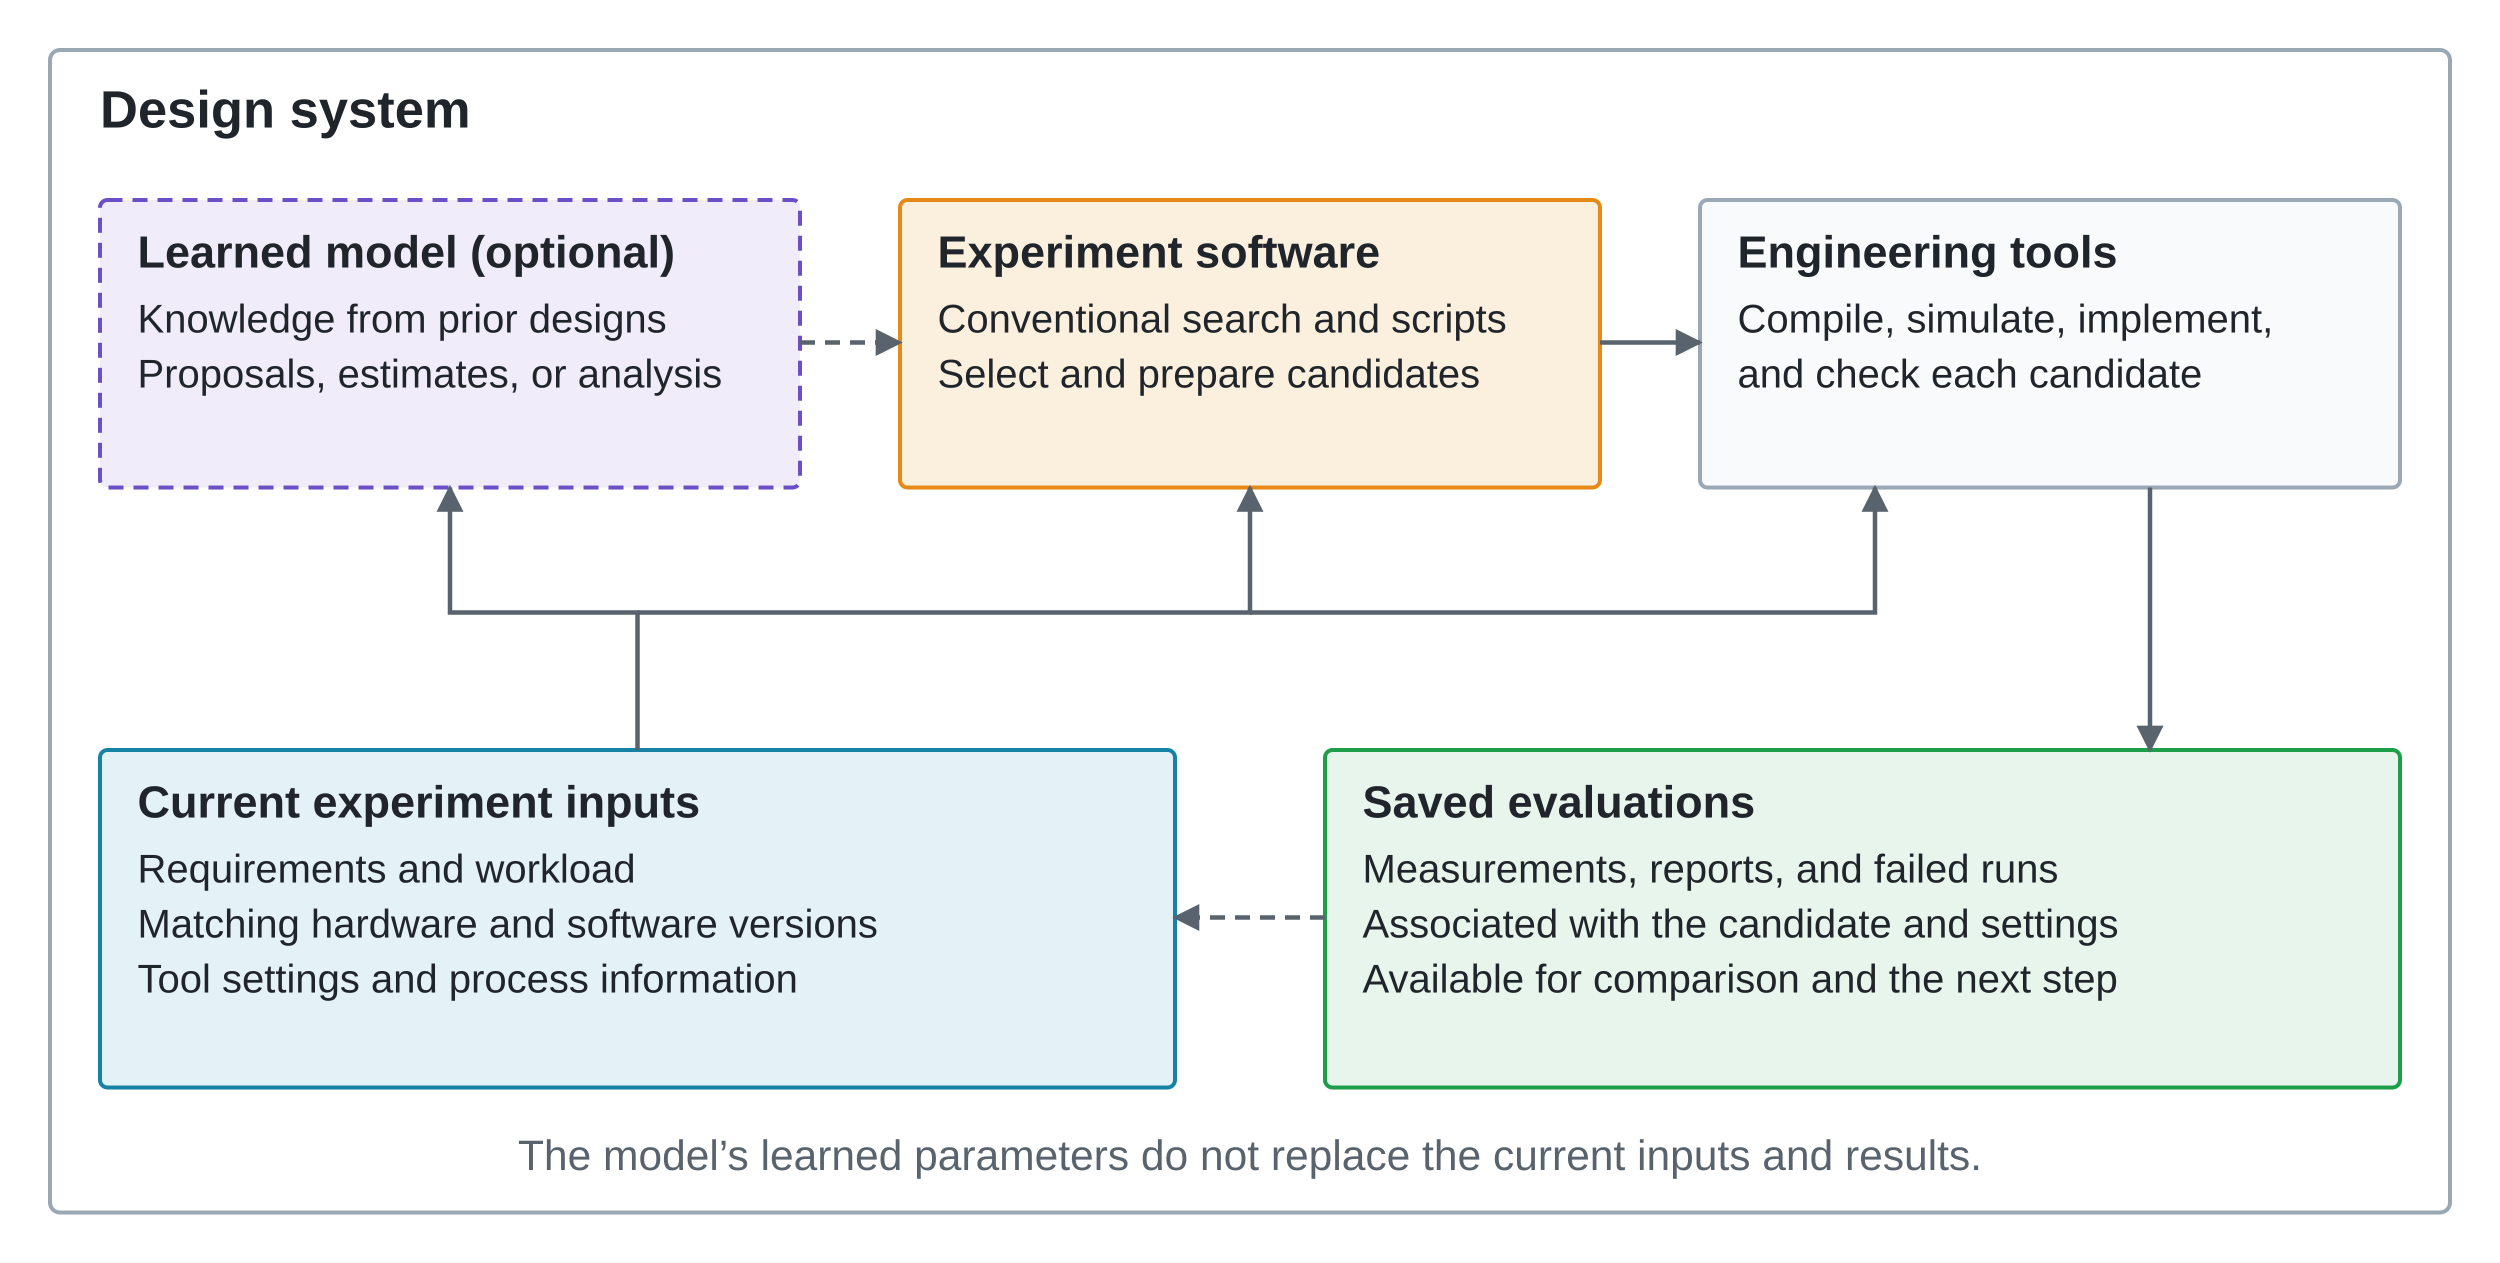
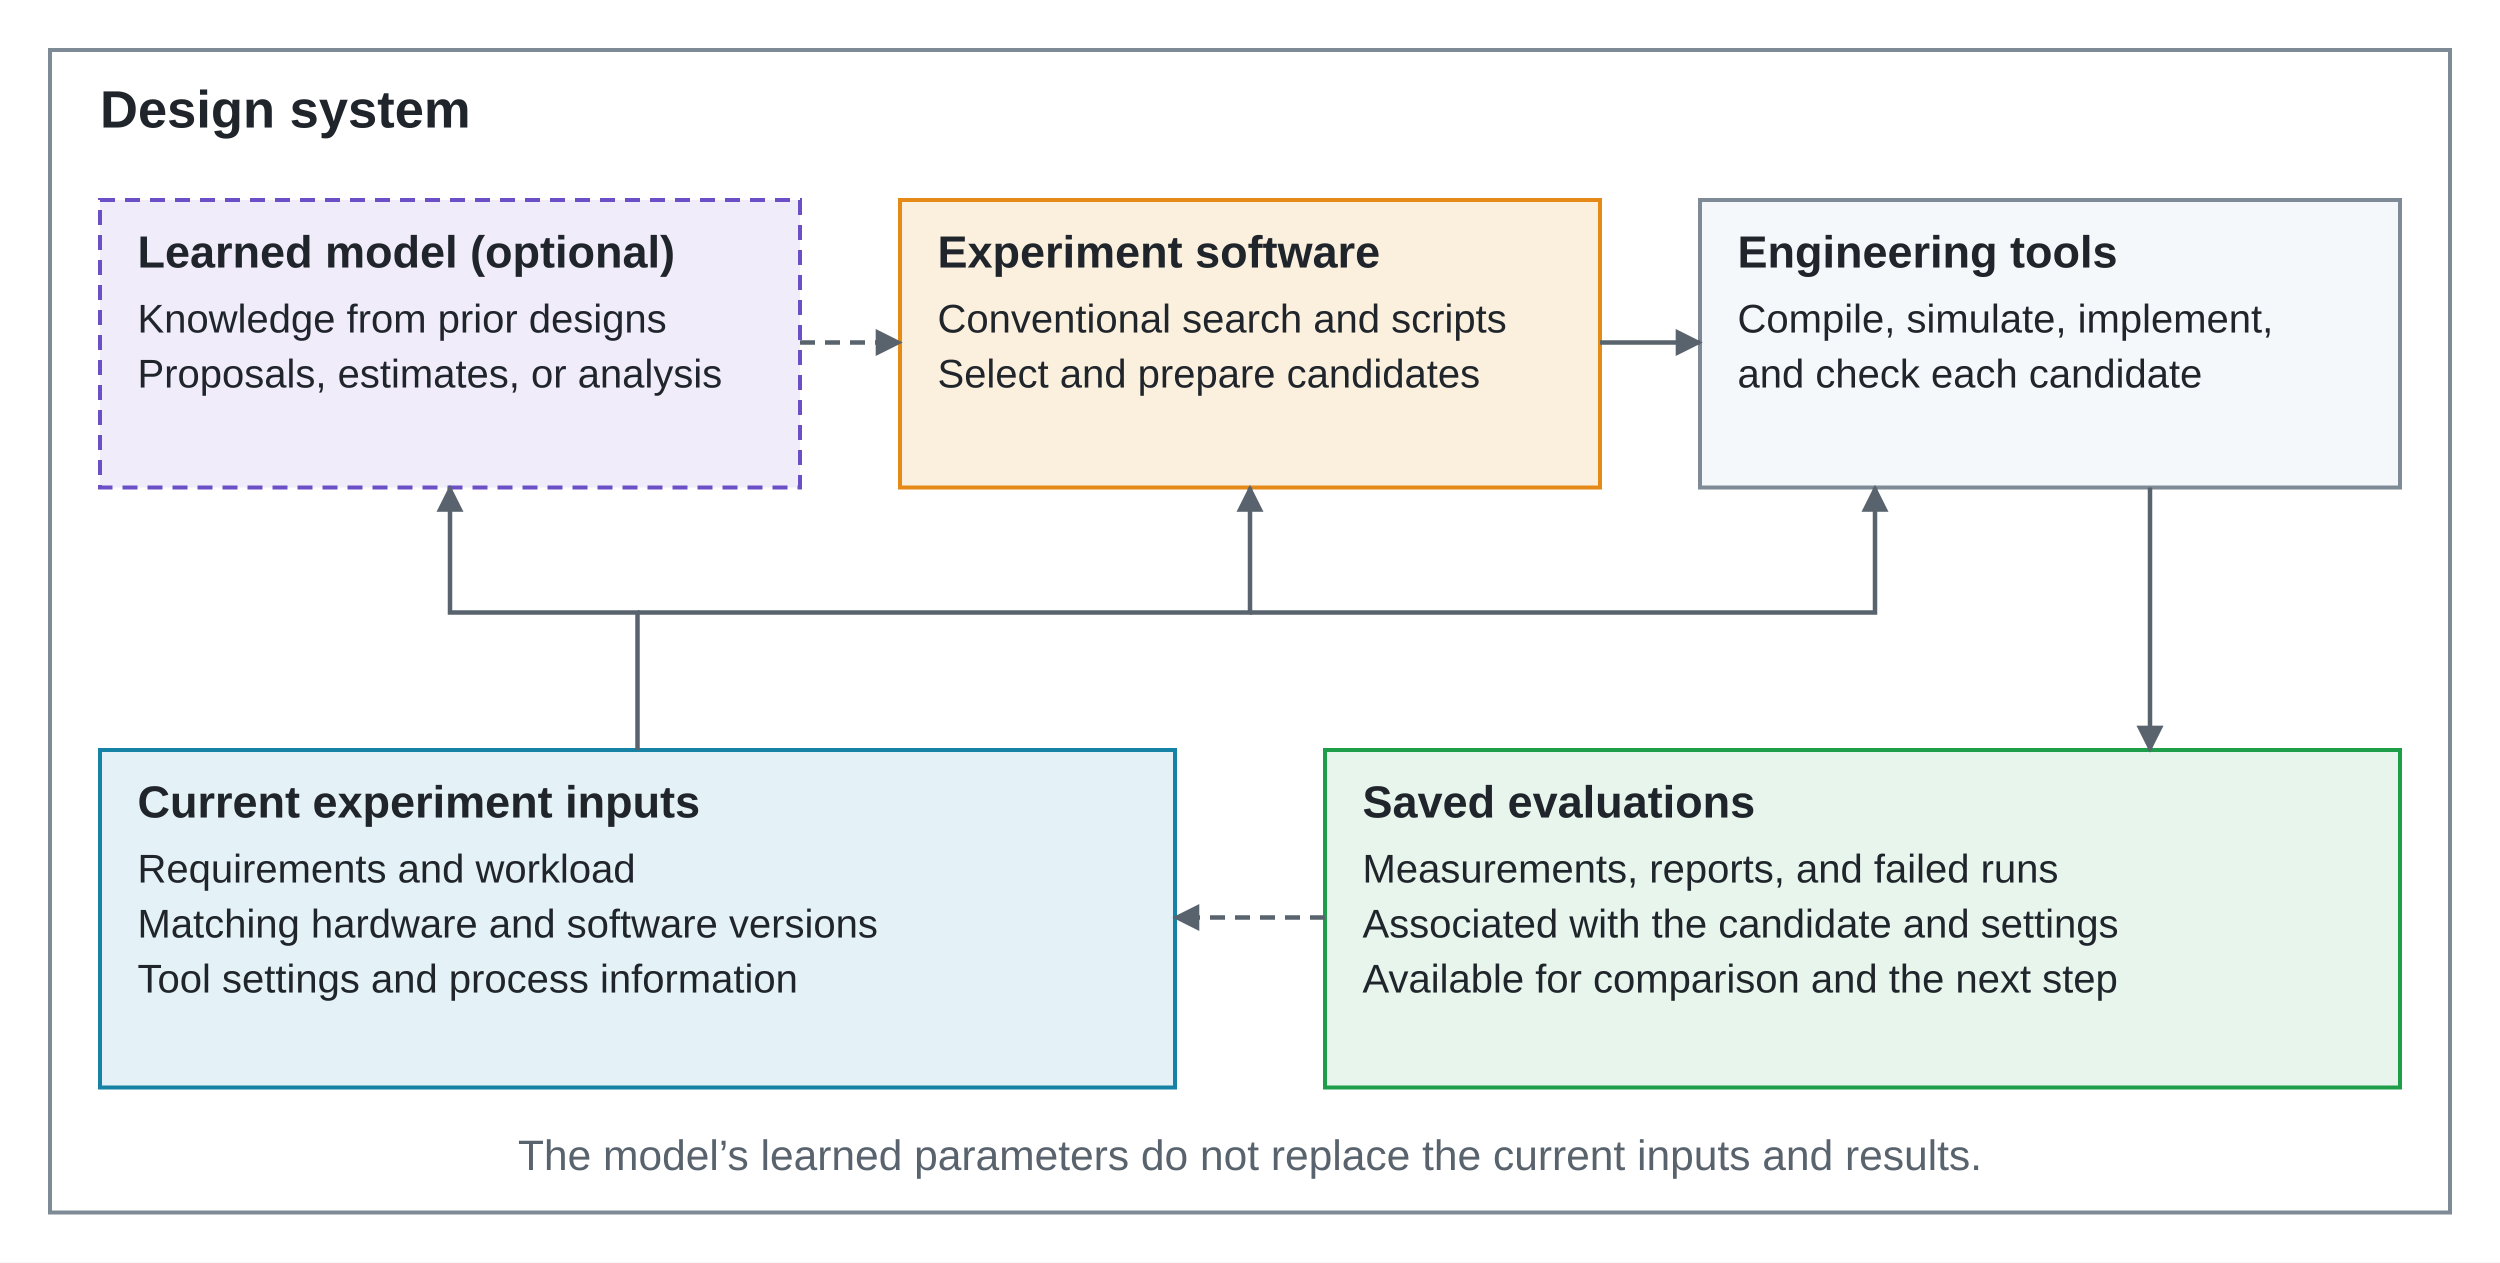
<svg xmlns="http://www.w3.org/2000/svg" viewBox="0 0 1000 505" role="img">
  <defs>
    <marker id="arrow" viewBox="0 0 10 10" refX="9" refY="5" markerWidth="6" markerHeight="6" orient="auto">
      <path d="M0 0 L10 5 L0 10Z" fill="#59636D" />
    </marker>
  </defs>
  <rect width="1000" height="505" fill="white" />
-   <rect x="20" y="20" width="960" height="465" rx="4" fill="#FFFFFF" stroke="#9AA8B5" stroke-width="1.6" />
+   <rect x="20" y="20" width="960" height="465" rx="0" fill="#FFFFFF" stroke="#7E8B96" stroke-width="1.6" />
  <text x="40" y="51" font-family="Arial, Helvetica, sans-serif" font-size="21" font-weight="700" text-anchor="start" fill="#20252B">Design system</text>
-   <rect x="40" y="80" width="280" height="115" rx="3" fill="#F0ECFA" stroke="#6A4FC7" stroke-width="1.6" stroke-dasharray="6 4" />
+   <rect x="40" y="80" width="280" height="115" rx="0" fill="#F0ECFA" stroke="#6A4FC7" stroke-width="1.6" stroke-dasharray="6 4" />
  <text x="55" y="107" font-family="Arial, Helvetica, sans-serif" font-size="18" font-weight="700" text-anchor="start" fill="#20252B">Learned model (optional)</text>
  <text x="55" y="133" font-family="Arial, Helvetica, sans-serif" font-size="16" font-weight="400" text-anchor="start" fill="#20252B">Knowledge from prior designs</text>
  <text x="55" y="155" font-family="Arial, Helvetica, sans-serif" font-size="16" font-weight="400" text-anchor="start" fill="#20252B">Proposals, estimates, or analysis</text>
-   <rect x="360" y="80" width="280" height="115" rx="3" fill="#FBF0DE" stroke="#E68A17" stroke-width="1.6" />
+   <rect x="360" y="80" width="280" height="115" rx="0" fill="#FBF0DE" stroke="#E68A17" stroke-width="1.6" />
  <text x="375" y="107" font-family="Arial, Helvetica, sans-serif" font-size="18" font-weight="700" text-anchor="start" fill="#20252B">Experiment software</text>
  <text x="375" y="133" font-family="Arial, Helvetica, sans-serif" font-size="16" font-weight="400" text-anchor="start" fill="#20252B">Conventional search and scripts</text>
  <text x="375" y="155" font-family="Arial, Helvetica, sans-serif" font-size="16" font-weight="400" text-anchor="start" fill="#20252B">Select and prepare candidates</text>
-   <rect x="680" y="80" width="280" height="115" rx="3" fill="#F8FAFC" stroke="#9AA8B5" stroke-width="1.6" />
+   <rect x="680" y="80" width="280" height="115" rx="0" fill="#F5F8FA" stroke="#7E8B96" stroke-width="1.6" />
  <text x="695" y="107" font-family="Arial, Helvetica, sans-serif" font-size="18" font-weight="700" text-anchor="start" fill="#20252B">Engineering tools</text>
  <text x="695" y="133" font-family="Arial, Helvetica, sans-serif" font-size="16" font-weight="400" text-anchor="start" fill="#20252B">Compile, simulate, implement,</text>
  <text x="695" y="155" font-family="Arial, Helvetica, sans-serif" font-size="16" font-weight="400" text-anchor="start" fill="#20252B">and check each candidate</text>
  <path d="M320 137 H360" fill="none" stroke="#59636D" stroke-width="1.8" marker-end="url(#arrow)" stroke-dasharray="6 4" />
  <path d="M640 137 H680" fill="none" stroke="#59636D" stroke-width="1.8" marker-end="url(#arrow)" />
-   <rect x="40" y="300" width="430" height="135" rx="3" fill="#E4F1F6" stroke="#1683A6" stroke-width="1.6" />
+   <rect x="40" y="300" width="430" height="135" rx="0" fill="#E4F1F6" stroke="#1683A6" stroke-width="1.6" />
  <text x="55" y="327" font-family="Arial, Helvetica, sans-serif" font-size="18" font-weight="700" text-anchor="start" fill="#20252B">Current experiment inputs</text>
  <text x="55" y="353" font-family="Arial, Helvetica, sans-serif" font-size="16" font-weight="400" text-anchor="start" fill="#20252B">Requirements and workload</text>
  <text x="55" y="375" font-family="Arial, Helvetica, sans-serif" font-size="16" font-weight="400" text-anchor="start" fill="#20252B">Matching hardware and software versions</text>
  <text x="55" y="397" font-family="Arial, Helvetica, sans-serif" font-size="16" font-weight="400" text-anchor="start" fill="#20252B">Tool settings and process information</text>
-   <rect x="530" y="300" width="430" height="135" rx="3" fill="#E7F5EC" stroke="#1E9E48" stroke-width="1.6" />
+   <rect x="530" y="300" width="430" height="135" rx="0" fill="#E7F5EC" stroke="#1E9E48" stroke-width="1.6" />
  <text x="545" y="327" font-family="Arial, Helvetica, sans-serif" font-size="18" font-weight="700" text-anchor="start" fill="#20252B">Saved evaluations</text>
  <text x="545" y="353" font-family="Arial, Helvetica, sans-serif" font-size="16" font-weight="400" text-anchor="start" fill="#20252B">Measurements, reports, and failed runs</text>
  <text x="545" y="375" font-family="Arial, Helvetica, sans-serif" font-size="16" font-weight="400" text-anchor="start" fill="#20252B">Associated with the candidate and settings</text>
  <text x="545" y="397" font-family="Arial, Helvetica, sans-serif" font-size="16" font-weight="400" text-anchor="start" fill="#20252B">Available for comparison and the next step</text>
  <path d="M255 300 V245 H180 V195" fill="none" stroke="#59636D" stroke-width="1.8" marker-end="url(#arrow)" />
  <path d="M255 245 H500 V195" fill="none" stroke="#59636D" stroke-width="1.8" marker-end="url(#arrow)" />
  <path d="M500 245 H750 V195" fill="none" stroke="#59636D" stroke-width="1.8" marker-end="url(#arrow)" />
  <path d="M860 195 V300" fill="none" stroke="#59636D" stroke-width="1.8" marker-end="url(#arrow)" />
  <path d="M530 367 H470" fill="none" stroke="#59636D" stroke-width="1.8" marker-end="url(#arrow)" stroke-dasharray="6 4" />
  <text x="500" y="468" font-family="Arial, Helvetica, sans-serif" font-size="17" font-weight="400" text-anchor="middle" fill="#59636D">The model’s learned parameters do not replace the current inputs and results.</text>
</svg>
